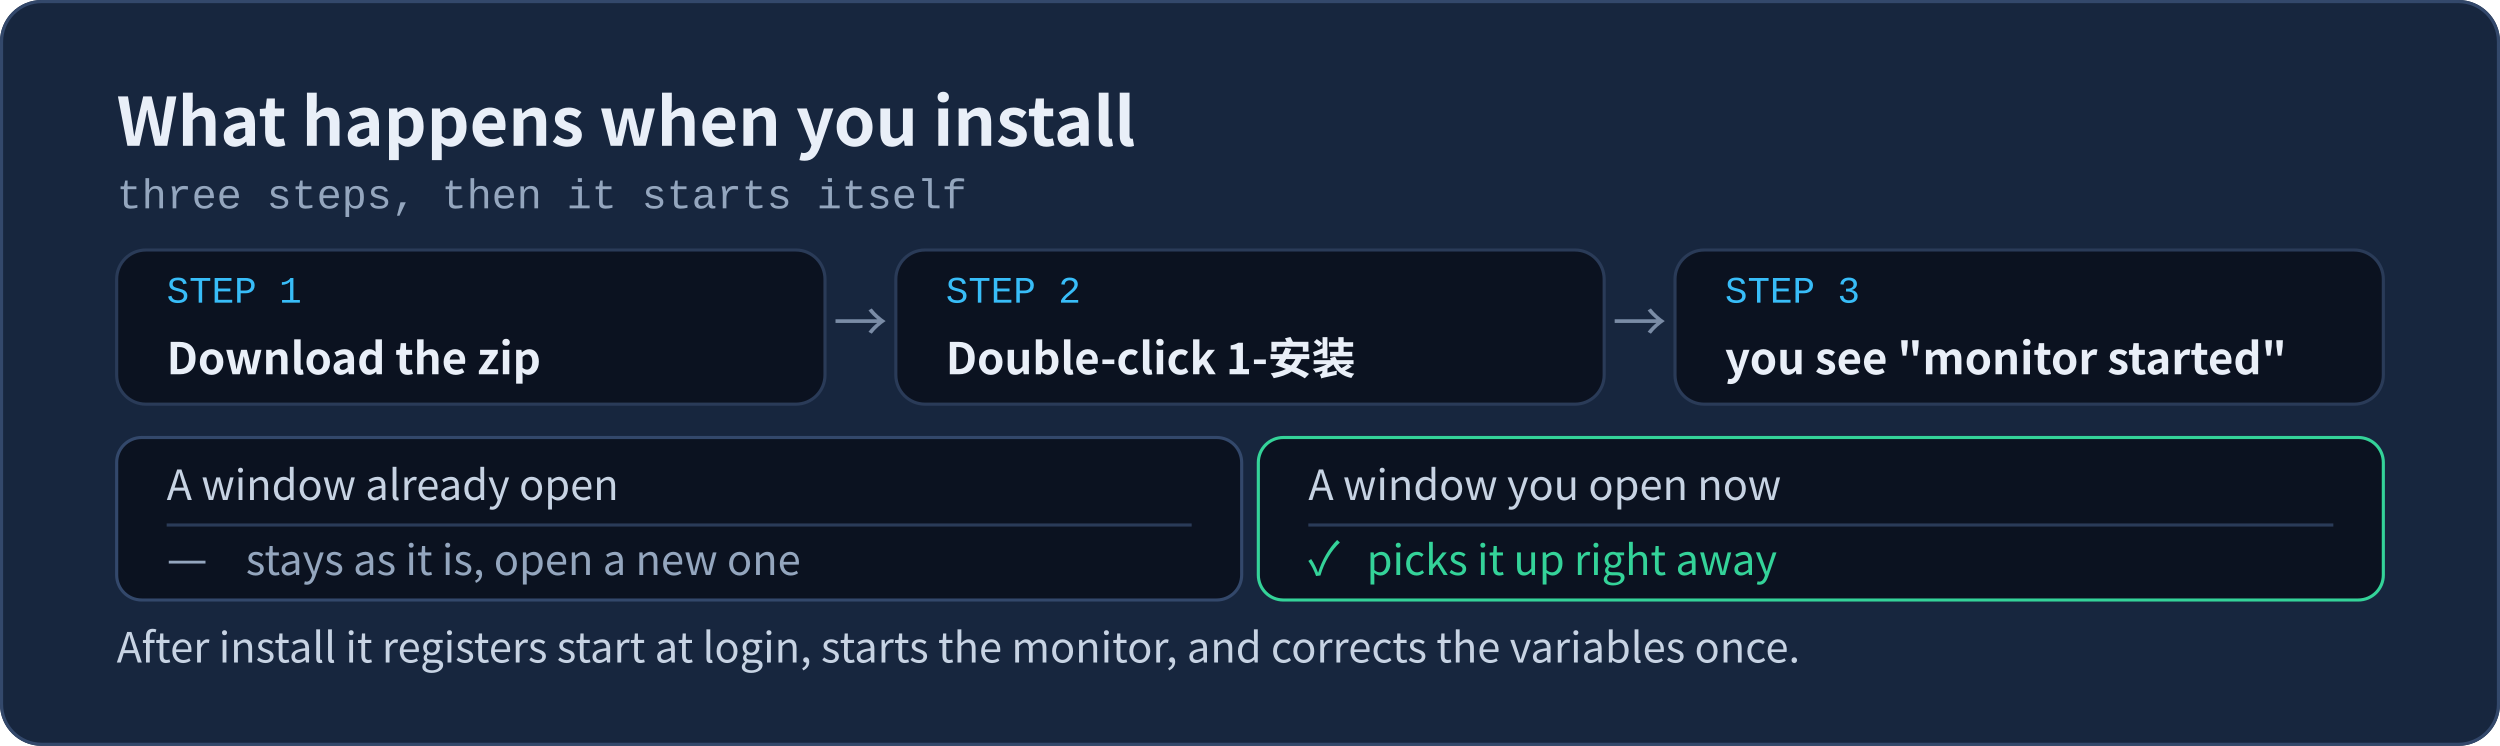
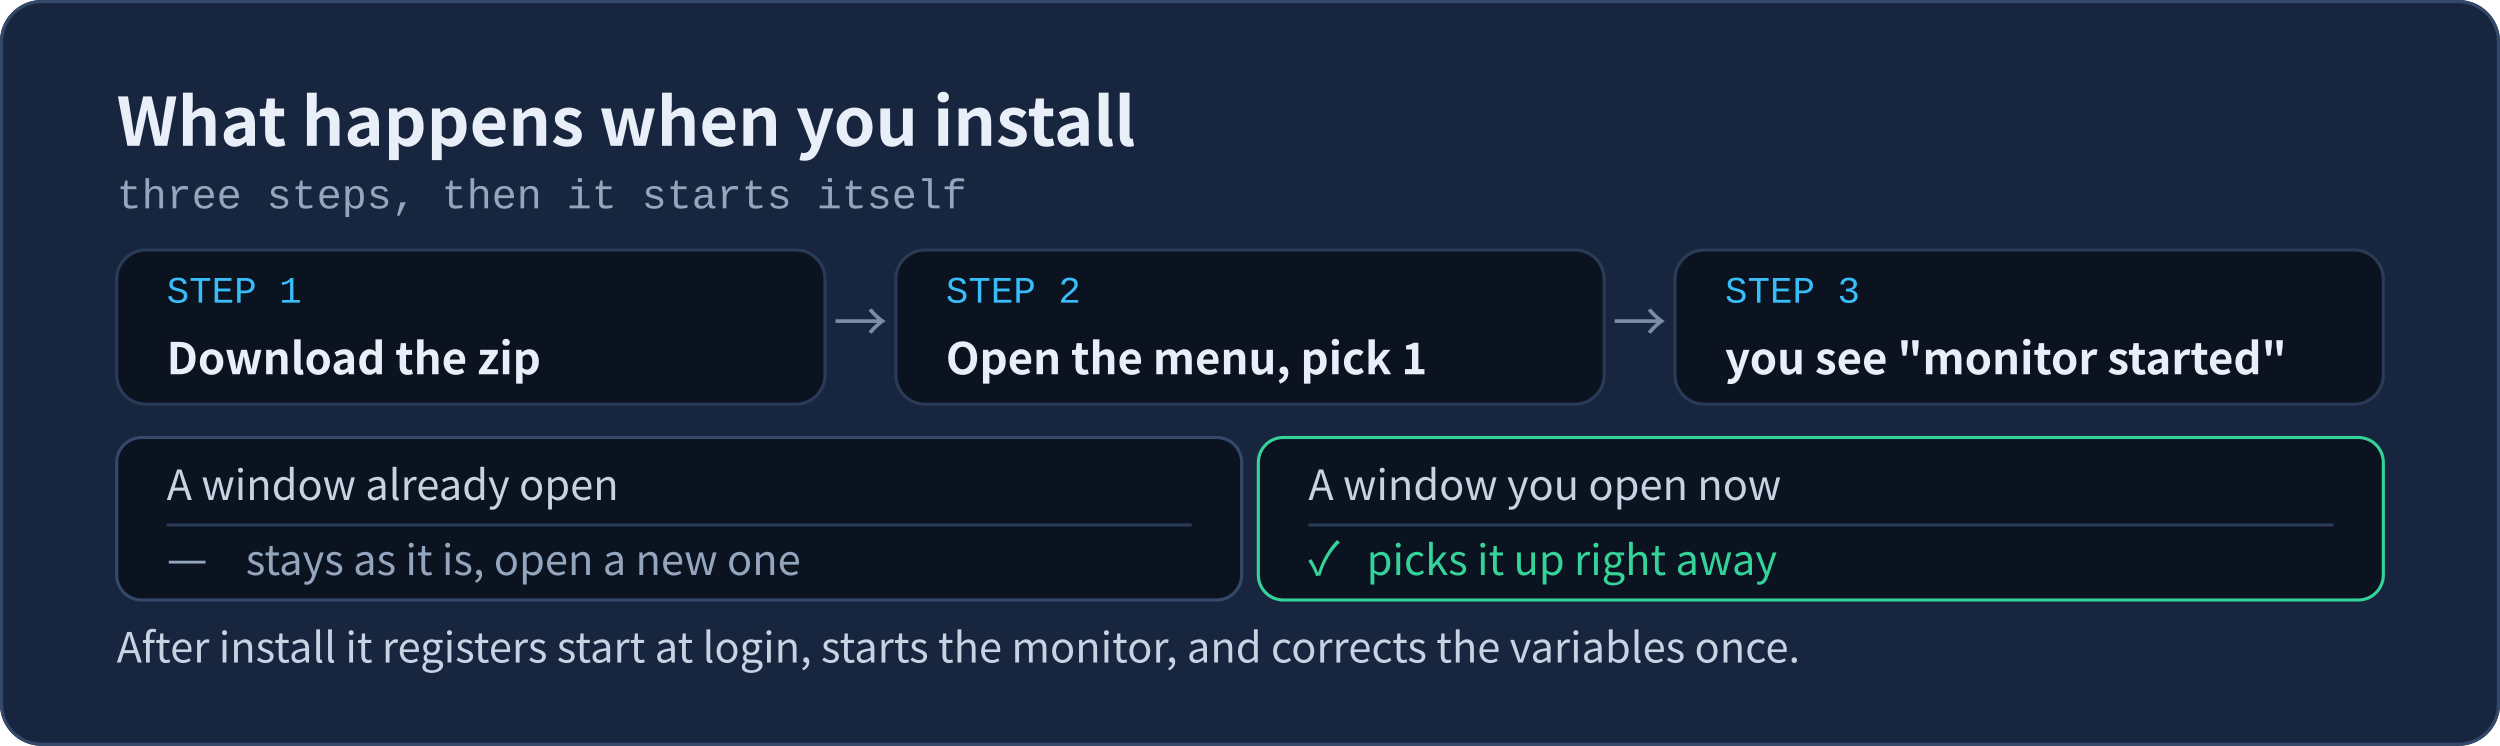
<svg xmlns="http://www.w3.org/2000/svg" width="1200" height="358" viewBox="0 0 1200 358" role="img" aria-labelledby="firstTitle firstDesc" font-family="-apple-system, BlinkMacSystemFont, 'Segoe UI', 'PingFang SC', 'Noto Sans CJK SC', sans-serif">
  <rect width="1200" height="358" rx="20" fill="#17263E" />
  <rect x="0.75" y="0.75" width="1198.5" height="356.5" rx="19.25" fill="none" stroke="#33486B" stroke-width="1.5" />
  <g id="heading">
    <text x="56" y="70" font-size="32" font-weight="700" fill="#E9EFF8">What happens when you install</text>
    <text x="56" y="100" font-family="ui-monospace, SFMono-Regular, Menlo, Consolas, 'Liberation Mono', monospace" font-size="20" fill="#94A6BE">three steps, then it starts itself</text>
  </g>
  <g id="steps">
    <rect x="56" y="120" width="340" height="74" rx="14" fill="#0B1220" stroke="#2A3B58" stroke-width="1.5" />
    <text x="80" y="140.5" dominant-baseline="central" font-family="ui-monospace, SFMono-Regular, Menlo, Consolas, 'Liberation Mono', monospace" font-size="18" fill="#38BDF8">STEP 1</text>
    <text x="80" y="170.5" dominant-baseline="central" font-size="21" font-weight="700" fill="#E9EFF8">Download the zip</text>
    <rect x="430" y="120" width="340" height="74" rx="14" fill="#0B1220" stroke="#2A3B58" stroke-width="1.5" />
    <text x="454" y="140.5" dominant-baseline="central" font-family="ui-monospace, SFMono-Regular, Menlo, Consolas, 'Liberation Mono', monospace" font-size="18" fill="#38BDF8">STEP 2</text>
-     <text x="454" y="170.5" dominant-baseline="central" font-size="21" font-weight="700" fill="#E9EFF8">Double-click 1-安装</text>
+     <text x="454" y="170.5" dominant-baseline="central" font-size="21" font-weight="700" fill="#E9EFF8">Open the menu, pick 1</text>
    <rect x="804" y="120" width="340" height="74" rx="14" fill="#0B1220" stroke="#2A3B58" stroke-width="1.5" />
    <text x="828" y="140.5" dominant-baseline="central" font-family="ui-monospace, SFMono-Regular, Menlo, Consolas, 'Liberation Mono', monospace" font-size="18" fill="#38BDF8">STEP 3</text>
    <text x="828" y="170.5" dominant-baseline="central" font-size="21" font-weight="700" fill="#E9EFF8">you see "monitor started"</text>
  </g>
  <g id="step-arrows" font-size="26" fill="#7A8CA6" text-anchor="middle">
    <text x="413" y="164">→</text>
    <text x="787" y="164">→</text>
  </g>
  <g id="windows">
    <rect x="56" y="210" width="540" height="78" rx="12" fill="#0B1220" stroke="#33486B" stroke-width="1.5" />
    <text x="80" y="240" font-size="20" fill="#C7D3E3">A window already open</text>
    <path d="M80 252H572" fill="none" stroke="#2A3B58" stroke-width="1.5" />
    <text x="80" y="276" font-size="22" fill="#94A6BE">—</text>
    <text x="118" y="276" font-size="20" fill="#94A6BE">stays as it is, open a new one</text>
    <rect x="604" y="210" width="540" height="78" rx="12" fill="#0B1220" stroke="#34D399" stroke-width="1.5" />
    <text x="628" y="240" font-size="20" fill="#C7D3E3">A window you open now</text>
    <path d="M628 252H1120" fill="none" stroke="#2A3B58" stroke-width="1.5" />
    <text x="628" y="276" font-size="22" fill="#34D399">✓</text>
    <text x="656" y="276" font-size="20" fill="#34D399">picks it up right away</text>
  </g>
  <text x="56" y="318" font-size="20" fill="#C7D3E3">After install it registers start at login, starts the monitor, and corrects the variables once.</text>
</svg>
